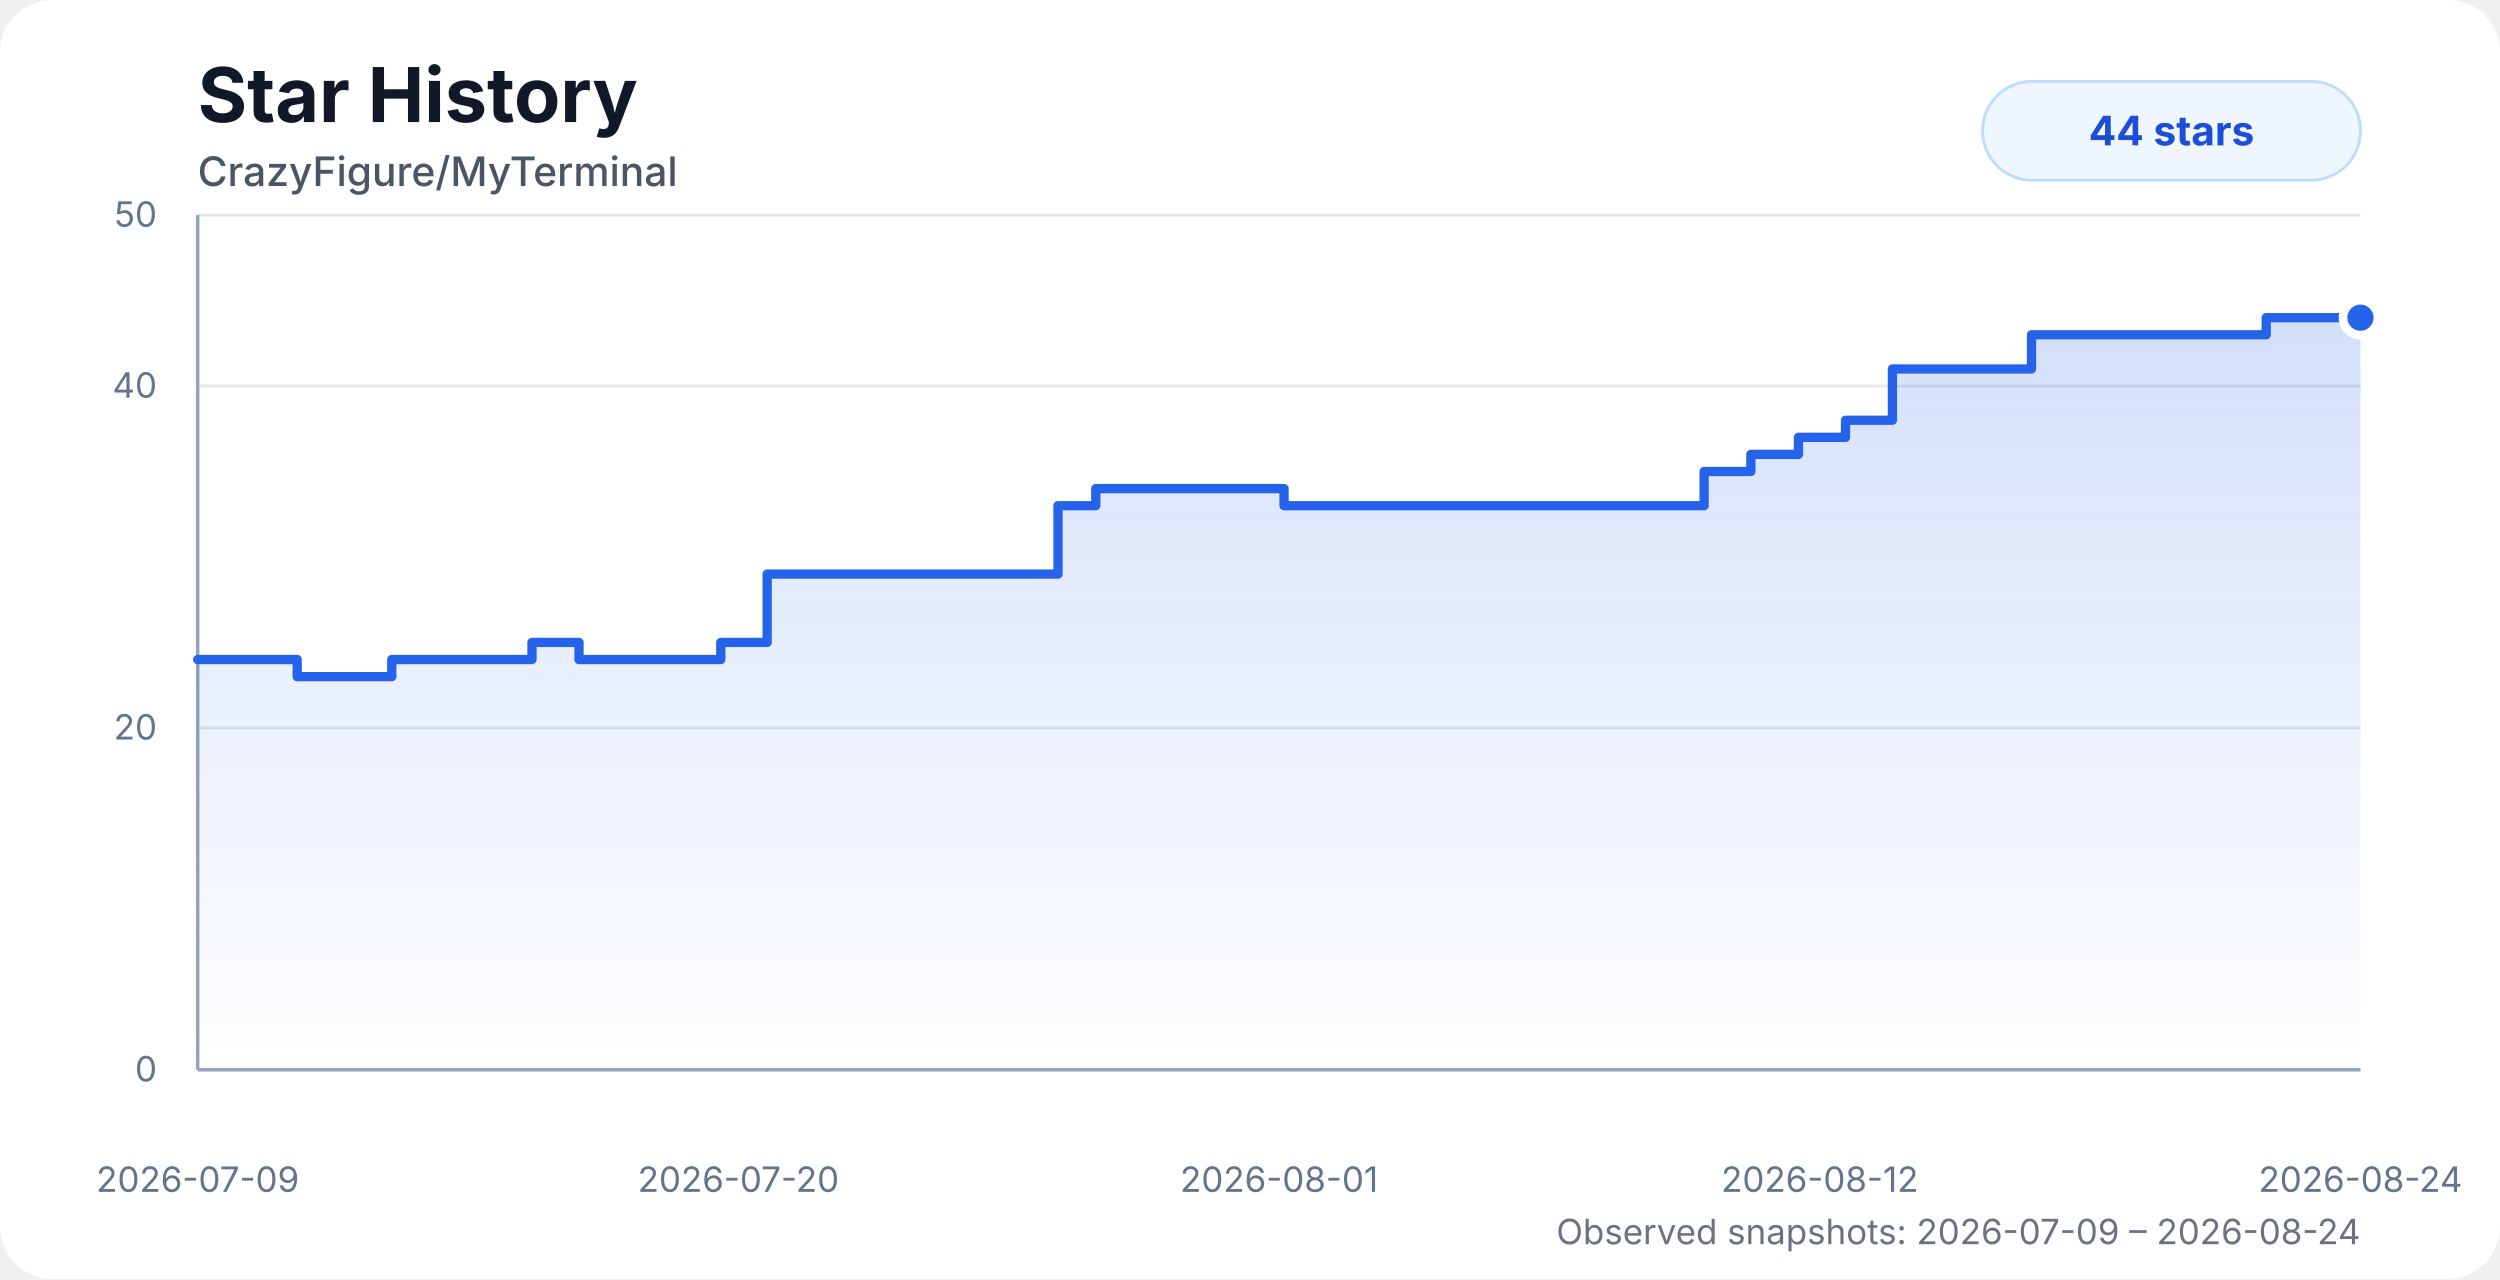
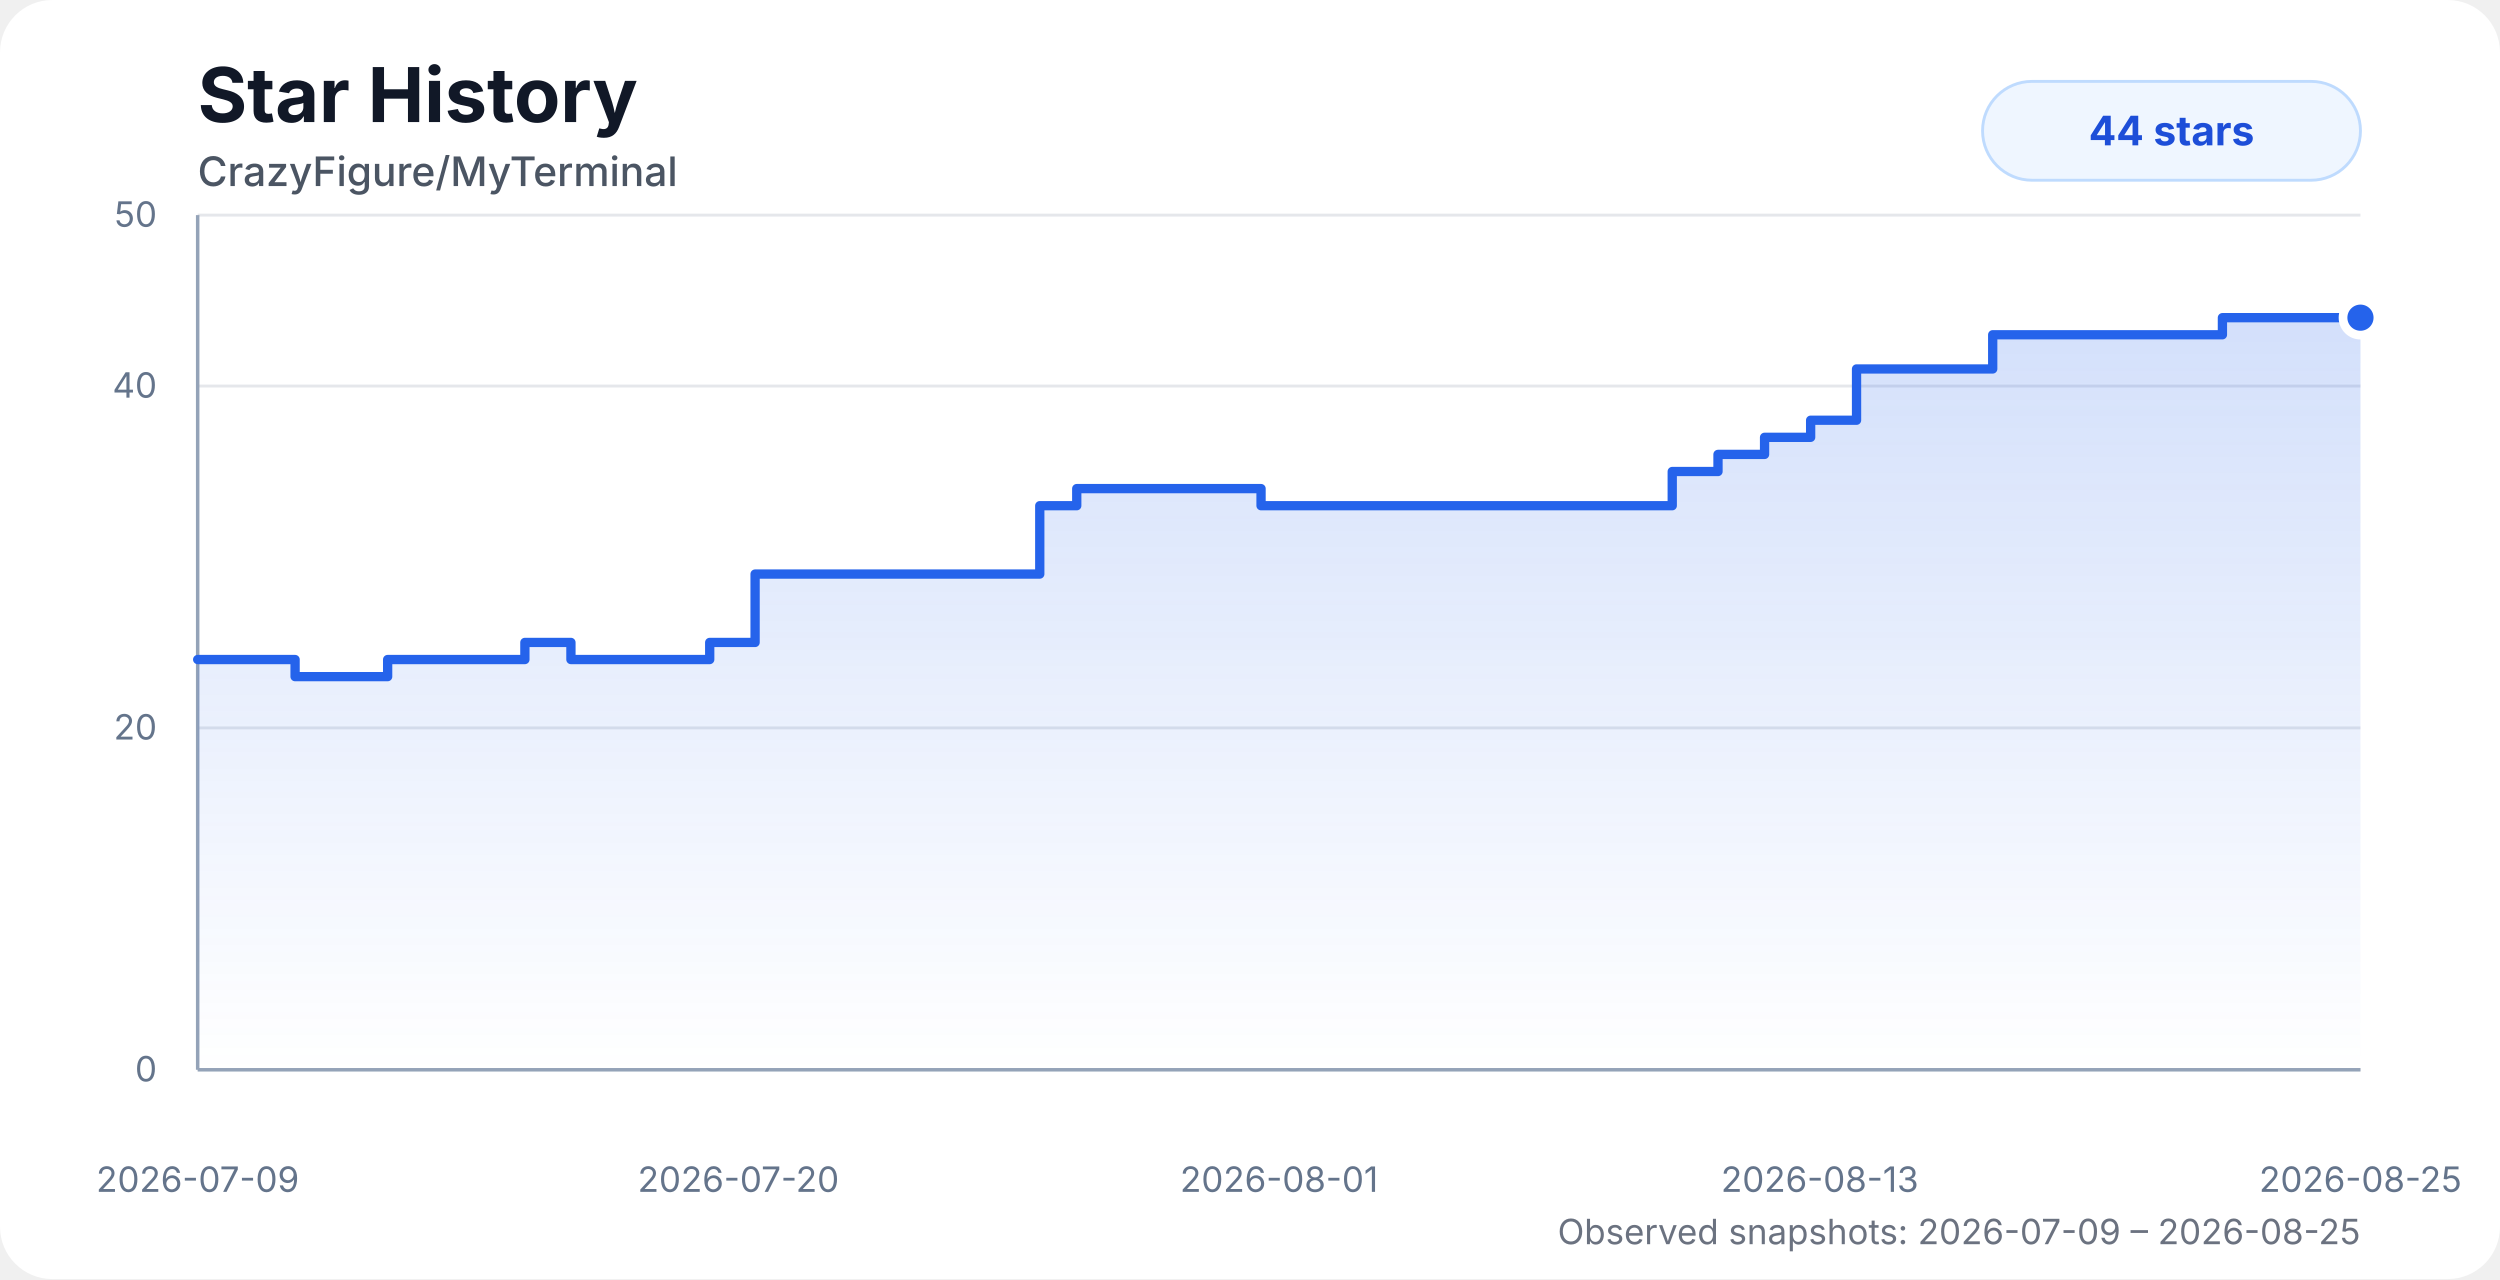
<svg xmlns="http://www.w3.org/2000/svg" width="860" height="440" viewBox="0 0 860 440" role="img" aria-labelledby="title desc">
  <style>
    .chart-bg { fill: #ffffff; }
    .title { fill: #111827; font: 700 26px system-ui, -apple-system, BlinkMacSystemFont, "Segoe UI", sans-serif; }
    .subtitle { fill: #4b5563; font: 500 14px system-ui, -apple-system, BlinkMacSystemFont, "Segoe UI", sans-serif; }
    .axis-label { fill: #64748b; font: 12px system-ui, -apple-system, BlinkMacSystemFont, "Segoe UI", sans-serif; }
    .grid { stroke: #e5e7eb; stroke-width: 1; }
    .axis { stroke: #94a3b8; stroke-width: 1.2; }
    .area { fill: url(#starGradient); opacity: 0.28; }
    .line { fill: none; stroke: #2563eb; stroke-width: 3.2; stroke-linecap: round; stroke-linejoin: round; }
    .dot { fill: #2563eb; stroke: #ffffff; stroke-width: 3; }
    .badge { fill: #eff6ff; stroke: #bfdbfe; }
    .badge-text { fill: #1d4ed8; font: 700 14px system-ui, -apple-system, BlinkMacSystemFont, "Segoe UI", sans-serif; }
    .status { fill: #6b7280; font: 12px system-ui, -apple-system, BlinkMacSystemFont, "Segoe UI", sans-serif; }
    @media (prefers-color-scheme: dark) {
      .chart-bg { fill: #0d1117; }
      .title { fill: #f8fafc; }
      .subtitle { fill: #cbd5e1; }
      .axis-label { fill: #94a3b8; }
      .grid { stroke: #1f2937; }
      .axis { stroke: #475569; }
      .dot { stroke: #0d1117; }
      .badge { fill: #172554; stroke: #1d4ed8; }
      .badge-text { fill: #bfdbfe; }
      .status { fill: #94a3b8; }
    }
  </style>
  <defs>
    <linearGradient id="starGradient" x1="0" x2="0" y1="0" y2="1">
      <stop offset="0%" stop-color="#2563eb" stop-opacity="0.72" />
      <stop offset="100%" stop-color="#2563eb" stop-opacity="0" />
    </linearGradient>
  </defs>
  <rect class="chart-bg" width="860" height="440" rx="18" />
  <text class="title" x="68" y="42">Star History</text>
  <text class="subtitle" x="68" y="64">CrazyFigure/MyTerminal</text>
  <g>
    <line class="grid" x1="68" y1="368" x2="812" y2="368" />
    <line class="grid" x1="68" y1="250.4" x2="812" y2="250.4" />
    <line class="grid" x1="68" y1="132.8" x2="812" y2="132.8" />
    <line class="grid" x1="68" y1="74" x2="812" y2="74" />
    <line class="axis" x1="68" y1="74" x2="68" y2="368" />
    <line class="axis" x1="68" y1="368" x2="812" y2="368" />
    <text class="axis-label" x="54" y="372" text-anchor="end">0</text>
    <text class="axis-label" x="54" y="254.4" text-anchor="end">20</text>
    <text class="axis-label" x="54" y="136.8" text-anchor="end">40</text>
    <text class="axis-label" x="54" y="78" text-anchor="end">50</text>
    <text class="axis-label" x="68" y="410" text-anchor="middle">2026-07-09</text>
    <text class="axis-label" x="254" y="410" text-anchor="middle">2026-07-20</text>
    <text class="axis-label" x="440" y="410" text-anchor="middle">2026-08-01</text>
-     <text class="axis-label" x="626" y="410" text-anchor="middle">2026-08-12</text>
-     <text class="axis-label" x="812" y="410" text-anchor="middle">2026-08-24</text>
+     <text class="axis-label" x="626" y="410" text-anchor="middle">2026-08-13</text>
+     <text class="axis-label" x="812" y="410" text-anchor="middle">2026-08-25</text>
  </g>
-   <path class="area" d="M 68 226.88 H 86.53 V 226.88 H 102.24 V 232.76 H 134.77 V 226.88 H 183 V 221 H 199.18 V 226.88 H 247.95 V 221 H 263.9 V 197.48 H 280.07 V 197.48 H 363.95 V 173.96 H 376.95 V 168.08 H 441.72 V 173.96 H 490.11 V 173.96 H 506.25 V 173.96 H 522.41 V 173.96 H 538.24 V 173.96 H 553.7 V 173.96 H 569.95 V 173.96 H 586.22 V 162.2 H 602.3 V 156.32 H 618.67 V 150.44 H 634.86 V 144.56 H 650.99 V 126.92 H 666.43 V 126.92 H 682.69 V 126.92 H 698.84 V 115.16 H 714.95 V 115.16 H 731.14 V 115.16 H 747.28 V 115.16 H 763.51 V 115.16 H 779.58 V 109.28 H 795.84 V 109.28 H 812 V 109.28 L 812 368 L 68 368 Z" />
-   <path class="line" d="M 68 226.88 H 86.53 V 226.88 H 102.24 V 232.76 H 134.77 V 226.88 H 183 V 221 H 199.18 V 226.88 H 247.95 V 221 H 263.9 V 197.48 H 280.07 V 197.48 H 363.95 V 173.96 H 376.95 V 168.08 H 441.72 V 173.96 H 490.11 V 173.96 H 506.25 V 173.96 H 522.41 V 173.96 H 538.24 V 173.96 H 553.7 V 173.96 H 569.95 V 173.96 H 586.22 V 162.2 H 602.3 V 156.32 H 618.67 V 150.44 H 634.86 V 144.56 H 650.99 V 126.92 H 666.43 V 126.92 H 682.69 V 126.92 H 698.84 V 115.16 H 714.95 V 115.16 H 731.14 V 115.16 H 747.28 V 115.16 H 763.51 V 115.16 H 779.58 V 109.28 H 795.84 V 109.28 H 812 V 109.28" />
+   <path class="area" d="M 68 226.88 H 86.14 V 226.88 H 101.51 V 232.76 H 133.35 V 226.88 H 180.56 V 221 H 196.4 V 226.88 H 244.14 V 221 H 259.75 V 197.48 H 275.58 V 197.48 H 357.68 V 173.96 H 370.4 V 168.08 H 433.8 V 173.96 H 481.17 V 173.96 H 496.97 V 173.96 H 512.79 V 173.96 H 528.29 V 173.96 H 543.41 V 173.96 H 559.32 V 173.96 H 575.25 V 162.2 H 590.99 V 156.32 H 607.01 V 150.44 H 622.86 V 144.56 H 638.65 V 126.92 H 653.76 V 126.92 H 669.67 V 126.92 H 685.49 V 115.16 H 701.25 V 115.16 H 717.1 V 115.16 H 732.9 V 115.16 H 748.78 V 115.16 H 764.51 V 109.28 H 780.43 V 109.28 H 796.25 V 109.28 H 812 V 109.28 L 812 368 L 68 368 Z" />
+   <path class="line" d="M 68 226.88 H 86.14 V 226.88 H 101.51 V 232.76 H 133.35 V 226.88 H 180.56 V 221 H 196.4 V 226.88 H 244.14 V 221 H 259.75 V 197.48 H 275.58 V 197.48 H 357.68 V 173.96 H 370.4 V 168.08 H 433.8 V 173.96 H 481.17 V 173.96 H 496.97 V 173.96 H 512.79 V 173.96 H 528.29 V 173.96 H 543.41 V 173.96 H 559.32 V 173.96 H 575.25 V 162.2 H 590.99 V 156.32 H 607.01 V 150.44 H 622.86 V 144.56 H 638.65 V 126.92 H 653.76 V 126.92 H 669.67 V 126.92 H 685.49 V 115.16 H 701.25 V 115.16 H 717.1 V 115.16 H 732.9 V 115.16 H 748.78 V 115.16 H 764.51 V 109.28 H 780.43 V 109.28 H 796.25 V 109.28 H 812 V 109.28" />
  <circle class="dot" cx="812" cy="109.28" r="6" />
  <rect class="badge" x="682" y="28" width="130" height="34" rx="17" />
  <text class="badge-text" x="747" y="50" text-anchor="middle">44 stars</text>
-   <text class="status" x="812" y="428" text-anchor="end">Observed snapshots: 2026-07-09 – 2026-08-24</text>
+   <text class="status" x="812" y="428" text-anchor="end">Observed snapshots: 2026-07-09 – 2026-08-25</text>
</svg>
